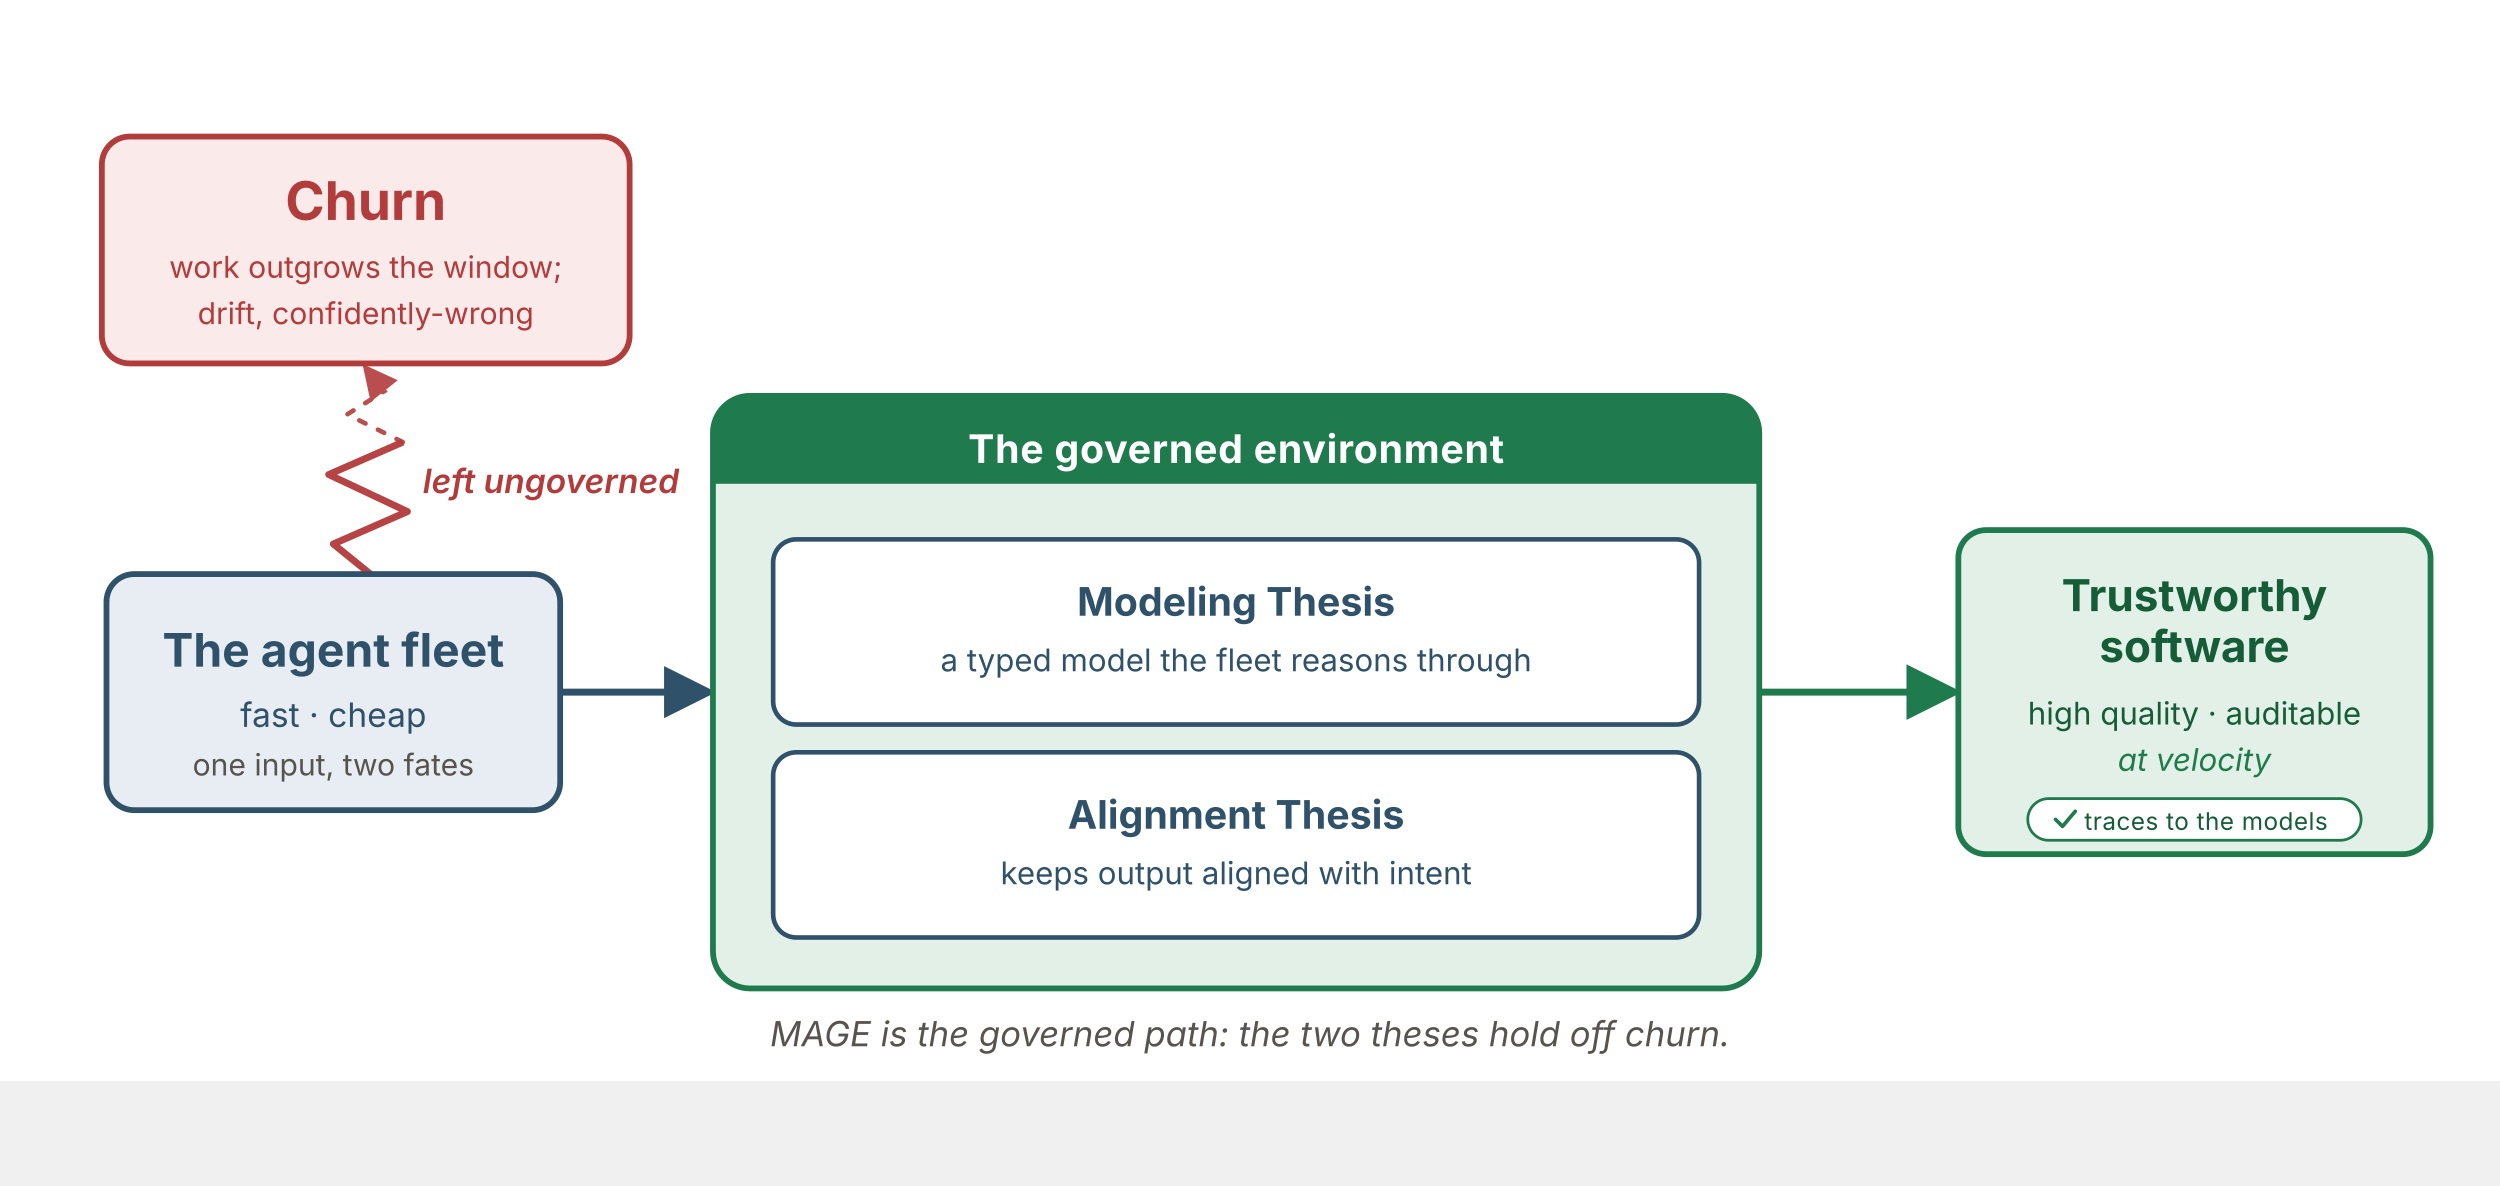
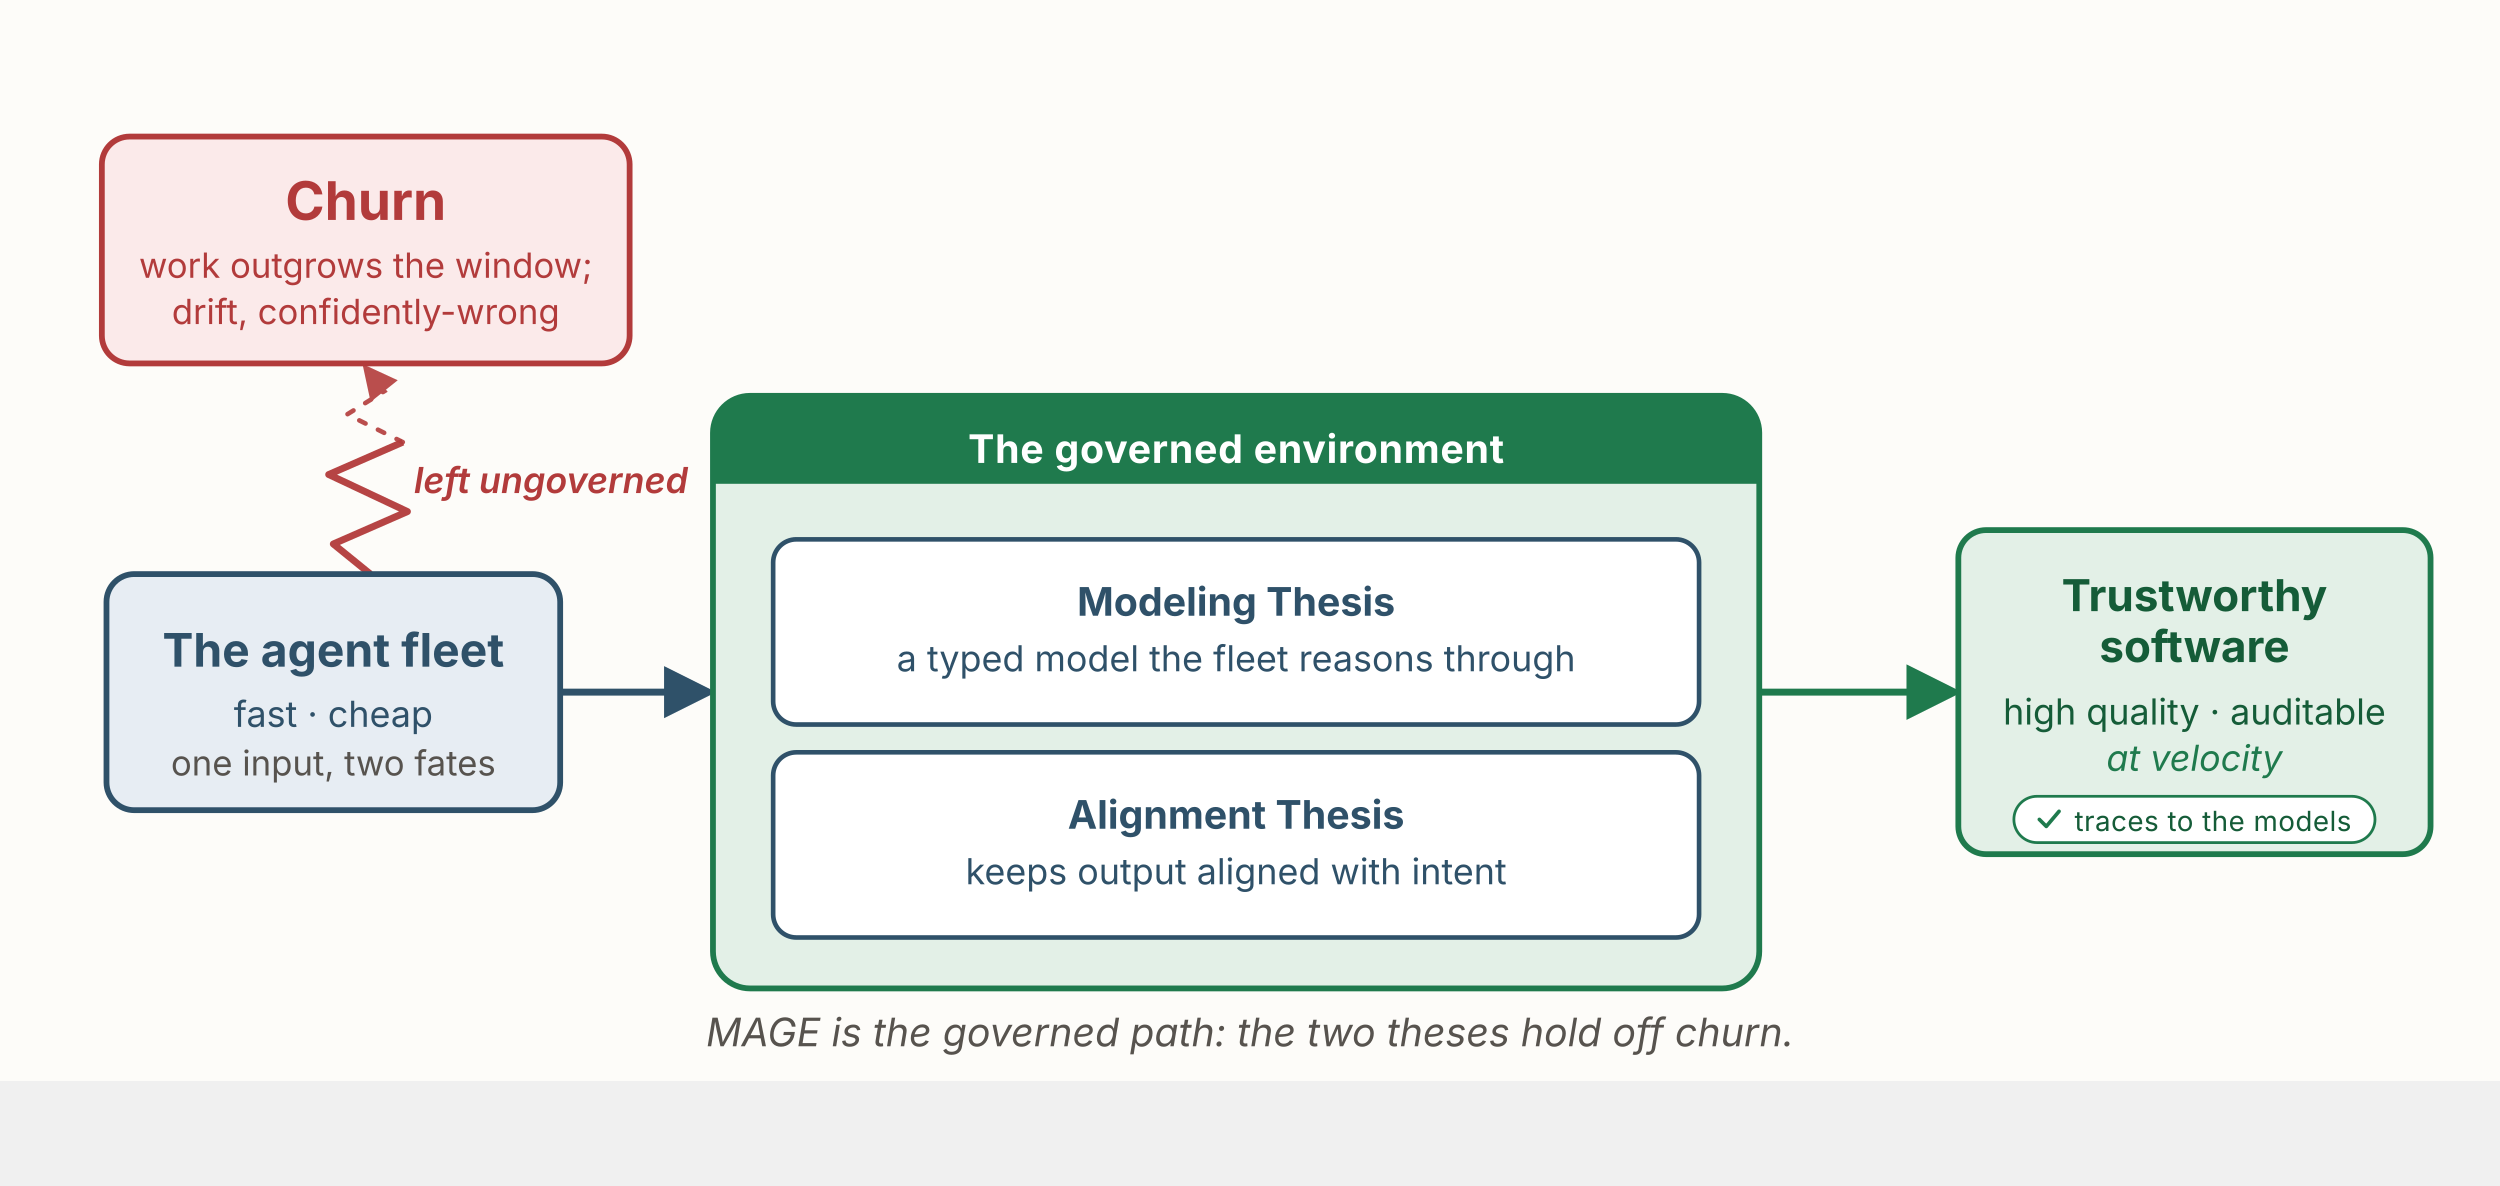
<svg xmlns="http://www.w3.org/2000/svg" viewBox="0 90 1080 422" width="1080" height="512" role="group" aria-labelledby="mg-title mg-desc" font-family="'Source Sans 3', -apple-system, 'Segoe UI', sans-serif">
  <defs>
    <marker id="mg-ah-red" viewBox="0 0 10 10" refX="8.5" refY="5" markerWidth="7.5" markerHeight="7.5" orient="auto-start-reverse">
      <path d="M0 0 L10 5 L0 10 z" fill="#b23b3b" />
    </marker>
    <marker id="mg-ah-green" viewBox="0 0 10 10" refX="8.5" refY="5" markerWidth="8" markerHeight="8" orient="auto-start-reverse">
      <path d="M0 0 L10 5 L0 10 z" fill="#1f7a4d" />
    </marker>
    <marker id="mg-ah-navy" viewBox="0 0 10 10" refX="8.5" refY="5" markerWidth="7.5" markerHeight="7.5" orient="auto-start-reverse">
      <path d="M0 0 L10 5 L0 10 z" fill="#2f5169" />
    </marker>
  </defs>
-   <rect x="0" y="0" width="1080" height="512" fill="#ffffff" />
+   <rect x="0" y="0" width="1080" height="512" fill="#fdfcf9" />
  <rect x="44" y="104" width="228" height="98" rx="12" fill="#fbeaea" stroke="#b23b3b" stroke-width="2.5" />
  <text x="158" y="140" text-anchor="middle" font-size="23" font-weight="700" fill="#b23b3b">Churn</text>
-   <text x="158" y="165" text-anchor="middle" font-size="13" fill="#b23b3b">work outgrows the window;</text>
-   <text x="158" y="185" text-anchor="middle" font-size="13" fill="#b23b3b">drift, confidently-wrong</text>
+   <text x="158" y="165" text-anchor="middle" font-size="15" fill="#b23b3b">work outgrows the window;</text>
+   <text x="158" y="185" text-anchor="middle" font-size="15" fill="#b23b3b">drift, confidently-wrong</text>
  <path d="M160 293 L144 280 L176 266 L142 250 L174 236" fill="none" stroke="#b23b3b" stroke-width="3" stroke-linejoin="round" opacity="0.95" />
  <path d="M174 236 L150 224 L166 214 L158 204" fill="none" stroke="#b23b3b" stroke-width="2" stroke-dasharray="3 6" stroke-linecap="round" marker-end="url(#mg-ah-red)" opacity="0.9" />
-   <text x="238" y="258" text-anchor="middle" font-size="14.5" font-style="italic" fill="#b23b3b" font-weight="600">left ungoverned</text>
+   <text x="238" y="258" text-anchor="middle" font-size="15.5" font-style="italic" fill="#b23b3b" font-weight="600">left ungoverned</text>
  <rect x="46" y="293" width="196" height="102" rx="12" fill="#e7edf3" stroke="#2f5169" stroke-width="2.5" />
  <text x="144" y="333" text-anchor="middle" font-size="20" font-weight="700" fill="#2f5169">The agent fleet</text>
-   <text x="144" y="359" text-anchor="middle" font-size="14.5" fill="#2f5169">fast · cheap</text>
-   <text x="144" y="380" text-anchor="middle" font-size="13" fill="#57534e">one input, two fates</text>
+   <text x="144" y="359" text-anchor="middle" font-size="15.5" fill="#2f5169">fast · cheap</text>
+   <text x="144" y="380" text-anchor="middle" font-size="15" fill="#57534e">one input, two fates</text>
  <path d="M242 344 L306 344" fill="none" stroke="#2f5169" stroke-width="3" marker-end="url(#mg-ah-navy)" />
  <rect x="308" y="216" width="452" height="256" rx="16" fill="#e3f0e7" stroke="#1f7a4d" stroke-width="2.5" />
  <path d="M308 232 a16 16 0 0 1 16 -16 h420 a16 16 0 0 1 16 16 v22 h-452 z" fill="#1f7a4d" />
  <text x="534" y="245" text-anchor="middle" font-size="17" font-weight="700" fill="#ffffff" letter-spacing="0.3">The governed environment</text>
  <rect x="334" y="278" width="400" height="80" rx="10" fill="#ffffff" stroke="#2f5169" stroke-width="2" />
  <text x="534" y="311" text-anchor="middle" font-size="17" font-weight="700" fill="#2f5169">Modeling Thesis</text>
-   <text x="534" y="335" text-anchor="middle" font-size="13.5" fill="#2f5169">a typed model the fleet reasons through</text>
+   <text x="534" y="335" text-anchor="middle" font-size="15.5" fill="#2f5169">a typed model the fleet reasons through</text>
  <rect x="334" y="370" width="400" height="80" rx="10" fill="#ffffff" stroke="#2f5169" stroke-width="2" />
  <text x="534" y="403" text-anchor="middle" font-size="17" font-weight="700" fill="#2f5169">Alignment Thesis</text>
-   <text x="534" y="427" text-anchor="middle" font-size="13.5" fill="#2f5169">keeps output aligned with intent</text>
+   <text x="534" y="427" text-anchor="middle" font-size="15.5" fill="#2f5169">keeps output aligned with intent</text>
  <path d="M760 344 L844 344" fill="none" stroke="#1f7a4d" stroke-width="3" marker-end="url(#mg-ah-green)" />
  <rect x="846" y="274" width="204" height="140" rx="12" fill="#e3f0e7" stroke="#1f7a4d" stroke-width="2.5" />
  <text x="948" y="309" text-anchor="middle" font-size="19" font-weight="700" fill="#155c38">Trustworthy</text>
  <text x="948" y="331" text-anchor="middle" font-size="19" font-weight="700" fill="#155c38">software</text>
-   <text x="948" y="358" text-anchor="middle" font-size="13.5" fill="#155c38">high quality · auditable</text>
-   <text x="948" y="378" text-anchor="middle" font-size="13.5" font-style="italic" fill="#1f7a4d">at velocity</text>
-   <rect x="876" y="390" width="144" height="18" rx="9" fill="#ffffff" stroke="#1f7a4d" stroke-width="1.2" />
-   <path d="M888 399 l3 3 l5.5 -6.5" fill="none" stroke="#1f7a4d" stroke-width="1.6" stroke-linecap="round" stroke-linejoin="round" />
-   <text x="953" y="403.5" text-anchor="middle" font-size="10.5" fill="#155c38" letter-spacing="0.2">traces to the models</text>
-   <text x="540" y="497" text-anchor="middle" font-size="15" font-style="italic" fill="#57534e">MAGE is the governed path: the two theses hold off churn.</text>
+   <text x="948" y="358" text-anchor="middle" font-size="15.5" fill="#155c38">high quality · auditable</text>
+   <text x="948" y="378" text-anchor="middle" font-size="15.5" font-style="italic" fill="#1f7a4d">at velocity</text>
+   <rect x="870" y="389" width="156" height="20" rx="10" fill="#ffffff" stroke="#1f7a4d" stroke-width="1.2" />
+   <path d="M881 399 l3 3 l5.5 -6.5" fill="none" stroke="#1f7a4d" stroke-width="1.6" stroke-linecap="round" stroke-linejoin="round" />
+   <text x="956" y="404" text-anchor="middle" font-size="12" fill="#155c38" letter-spacing="0.2">traces to the models</text>
+   <text x="540" y="497" text-anchor="middle" font-size="17" font-style="italic" fill="#57534e">MAGE is the governed path: the two theses hold off churn.</text>
</svg>
